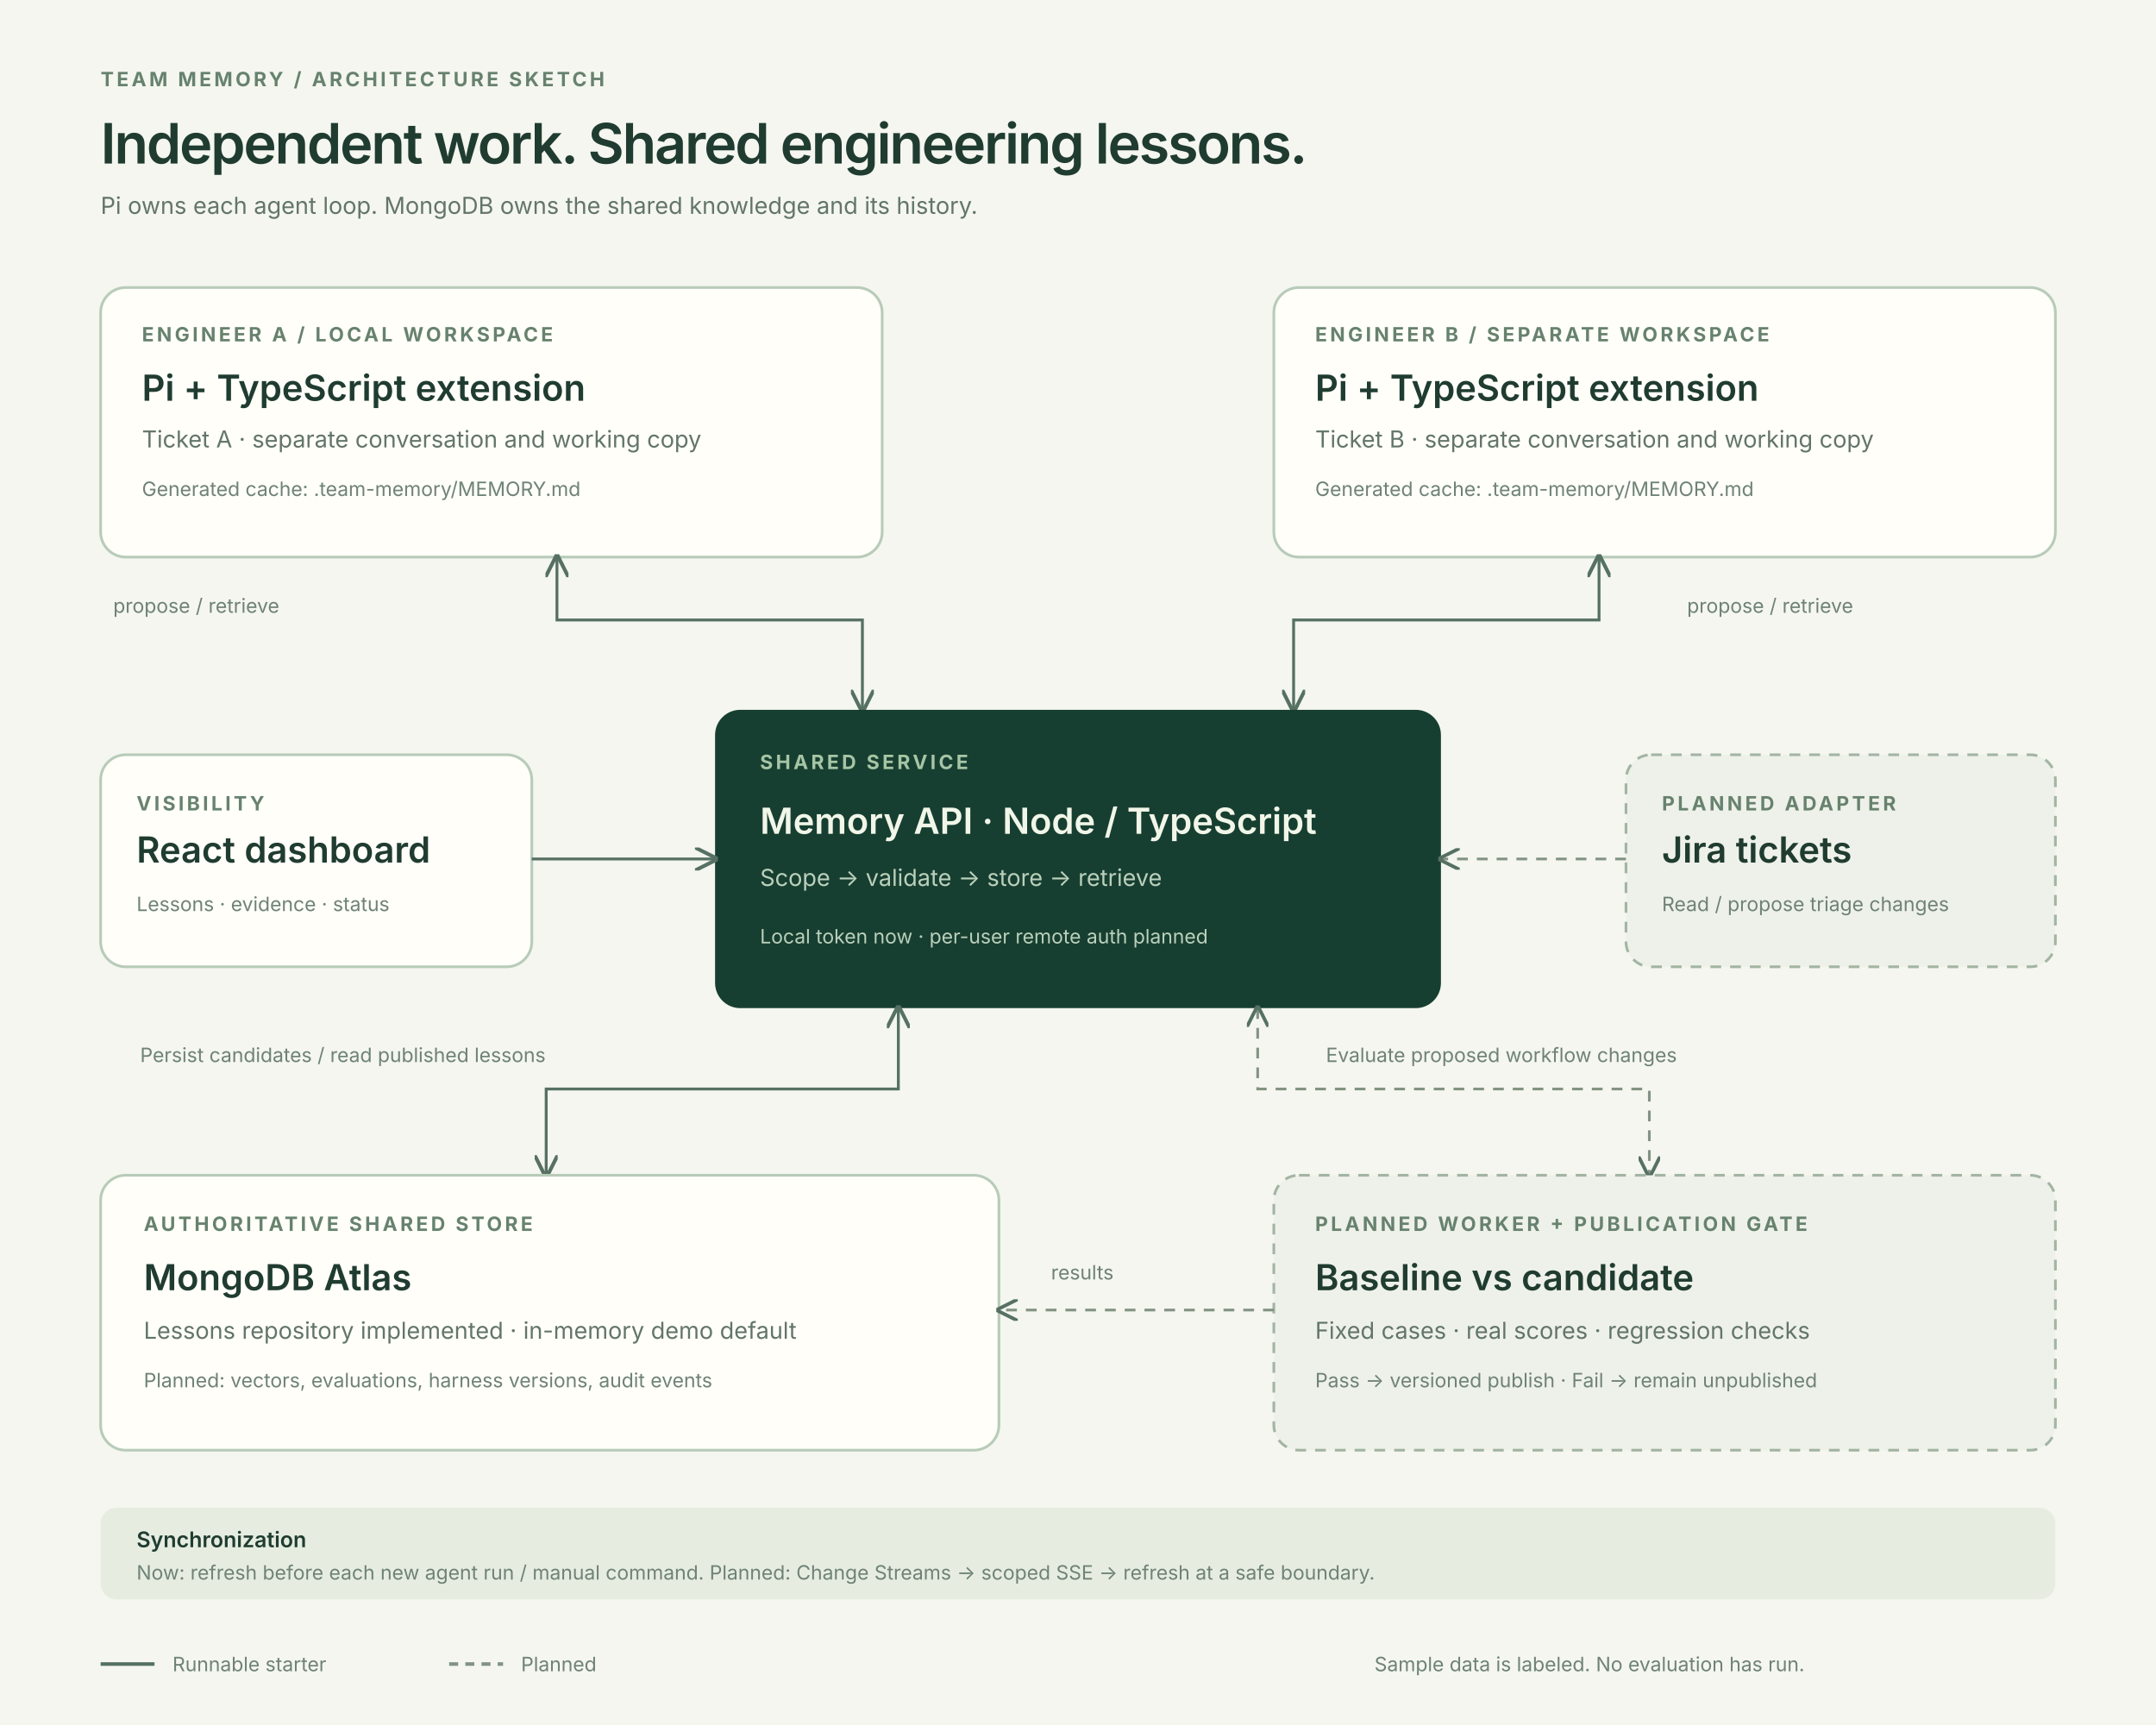
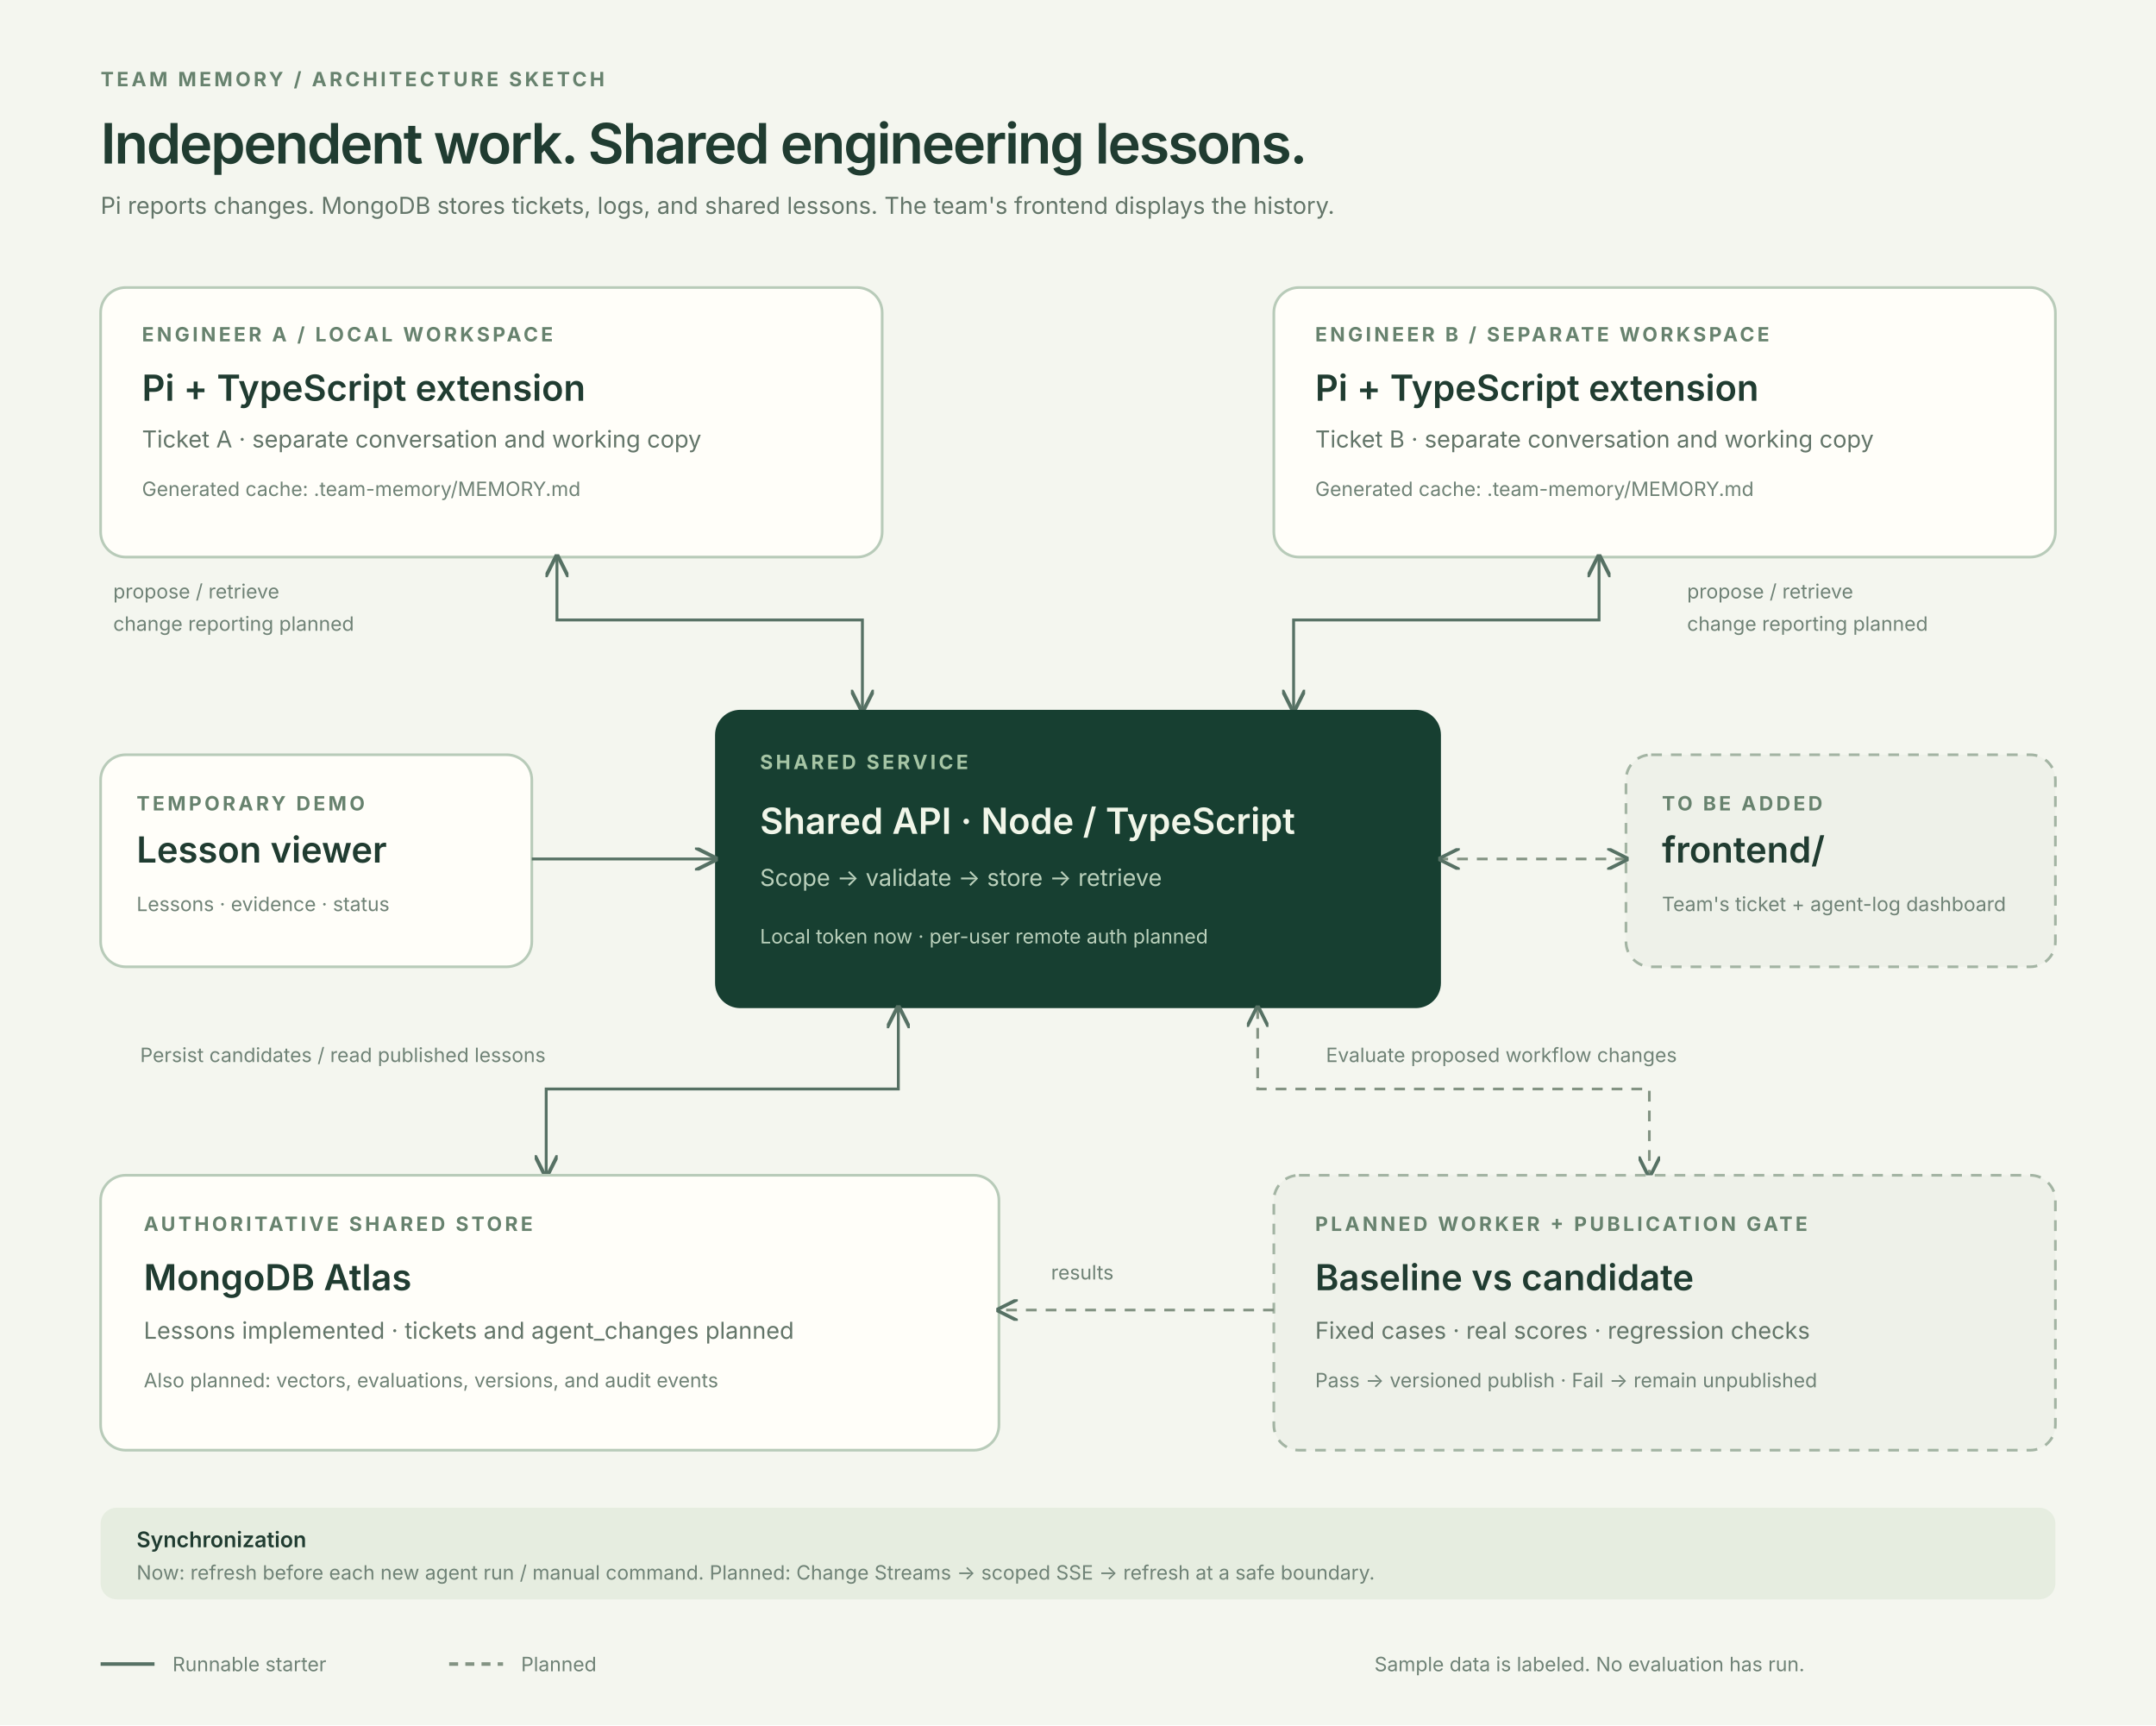
<svg xmlns="http://www.w3.org/2000/svg" width="1200" height="960" viewBox="0 0 1200 960" role="img" aria-labelledby="title desc">
  <defs>
    <marker id="arrow" markerWidth="8" markerHeight="8" refX="7" refY="4" orient="auto-start-reverse">
      <path d="M0 0 L8 4 L0 8" fill="none" stroke="#567164" stroke-width="1.3" />
    </marker>
    <style>
      text { font-family: ui-sans-serif, system-ui, -apple-system, sans-serif; fill: #203c31; }
      .label { font-size: 11px; font-weight: 700; letter-spacing: 1.6px; fill: #67826e; }
      .heading { font-size: 20px; font-weight: 600; }
      .body { font-size: 13px; fill: #637569; }
      .small { font-size: 11px; fill: #6f8276; }
      .box { fill: #fffef9; stroke: #b8cbb9; stroke-width: 1.5; rx: 14; }
      .planned { fill: #eef1e9; stroke: #a3b4a3; stroke-width: 1.5; stroke-dasharray: 6 5; rx: 14; }
      .link { fill: none; stroke: #567164; stroke-width: 1.6; marker-end: url(#arrow); }
      .future { fill: none; stroke: #839383; stroke-width: 1.5; stroke-dasharray: 6 5; marker-end: url(#arrow); }
    </style>
  </defs>
  <rect width="1200" height="960" fill="#f4f6ef" />
  <text x="56" y="48" class="label">TEAM MEMORY / ARCHITECTURE SKETCH</text>
  <text x="56" y="91" font-size="31" font-weight="600" letter-spacing="-1">Independent work. Shared engineering lessons.</text>
-   <text x="56" y="119" class="body">Pi owns each agent loop. MongoDB owns the shared knowledge and its history.</text>
+   <text x="56" y="119" class="body">Pi reports changes. MongoDB stores tickets, logs, and shared lessons. The team's frontend displays the history.</text>
  <rect class="box" x="56" y="160" width="435" height="150" />
  <text x="79" y="190" class="label">ENGINEER A / LOCAL WORKSPACE</text>
  <text x="79" y="223" class="heading">Pi + TypeScript extension</text>
  <text x="79" y="249" class="body">Ticket A · separate conversation and working copy</text>
  <text x="79" y="276" class="small">Generated cache: .team-memory/MEMORY.md</text>
  <rect class="box" x="709" y="160" width="435" height="150" />
  <text x="732" y="190" class="label">ENGINEER B / SEPARATE WORKSPACE</text>
  <text x="732" y="223" class="heading">Pi + TypeScript extension</text>
  <text x="732" y="249" class="body">Ticket B · separate conversation and working copy</text>
  <text x="732" y="276" class="small">Generated cache: .team-memory/MEMORY.md</text>
  <path class="link" d="M310 310 V345 H480 V395" marker-start="url(#arrow)" />
  <path class="link" d="M890 310 V345 H720 V395" marker-start="url(#arrow)" />
-   <text x="63" y="341" class="small">propose / retrieve</text>
-   <text x="939" y="341" class="small">propose / retrieve</text>
+   <text x="63" y="333" class="small">propose / retrieve</text>
+   <text x="63" y="351" class="small">change reporting planned</text>
+   <text x="939" y="333" class="small">propose / retrieve</text>
+   <text x="939" y="351" class="small">change reporting planned</text>
  <rect x="398" y="395" width="404" height="166" rx="14" fill="#173f31" />
  <text x="423" y="428" style="fill:#a6c5a5" class="label">SHARED SERVICE</text>
-   <text x="423" y="464" style="fill:#f1f6e9" class="heading">Memory API · Node / TypeScript</text>
+   <text x="423" y="464" style="fill:#f1f6e9" class="heading">Shared API · Node / TypeScript</text>
  <text x="423" y="493" style="fill:#bad0bb" class="body">Scope → validate → store → retrieve</text>
  <text x="423" y="525" style="fill:#bad0bb" class="small">Local token now · per-user remote auth planned</text>
  <rect class="box" x="56" y="420" width="240" height="118" />
-   <text x="76" y="451" class="label">VISIBILITY</text>
-   <text x="76" y="480" class="heading">React dashboard</text>
+   <text x="76" y="451" class="label">TEMPORARY DEMO</text>
+   <text x="76" y="480" class="heading">Lesson viewer</text>
  <text x="76" y="507" class="small">Lessons · evidence · status</text>
  <path class="link" d="M296 478 H398" />
  <rect class="planned" x="905" y="420" width="239" height="118" />
-   <text x="925" y="451" class="label">PLANNED ADAPTER</text>
-   <text x="925" y="480" class="heading">Jira tickets</text>
-   <text x="925" y="507" class="small">Read / propose triage changes</text>
-   <path class="future" d="M905 478 H802" />
+   <text x="925" y="451" class="label">TO BE ADDED</text>
+   <text x="925" y="480" class="heading">frontend/</text>
+   <text x="925" y="507" class="small">Team's ticket + agent-log dashboard</text>
+   <path class="future" d="M905 478 H802" marker-start="url(#arrow)" />
  <path class="link" d="M500 561 V606 H304 V654" marker-start="url(#arrow)" />
  <path class="future" d="M700 561 V606 H918 V654" marker-start="url(#arrow)" />
  <text x="78" y="591" class="small">Persist candidates / read published lessons</text>
  <text x="738" y="591" class="small">Evaluate proposed workflow changes</text>
  <rect class="box" x="56" y="654" width="500" height="153" />
  <text x="80" y="685" class="label">AUTHORITATIVE SHARED STORE</text>
  <text x="80" y="718" class="heading">MongoDB Atlas</text>
-   <text x="80" y="745" class="body">Lessons repository implemented · in-memory demo default</text>
-   <text x="80" y="772" class="small">Planned: vectors, evaluations, harness versions, audit events</text>
+   <text x="80" y="745" class="body">Lessons implemented · tickets and agent_changes planned</text>
+   <text x="80" y="772" class="small">Also planned: vectors, evaluations, versions, and audit events</text>
  <rect class="planned" x="709" y="654" width="435" height="153" />
  <text x="732" y="685" class="label">PLANNED WORKER + PUBLICATION GATE</text>
  <text x="732" y="718" class="heading">Baseline vs candidate</text>
  <text x="732" y="745" class="body">Fixed cases · real scores · regression checks</text>
  <text x="732" y="772" class="small">Pass → versioned publish · Fail → remain unpublished</text>
  <path class="future" d="M709 729 H556" />
  <text x="585" y="712" class="small">results</text>
  <rect x="56" y="839" width="1088" height="51" rx="9" fill="#e6ede0" />
  <text x="76" y="861" font-size="12" font-weight="600">Synchronization</text>
  <text x="76" y="879" class="small">Now: refresh before each new agent run / manual command. Planned: Change Streams → scoped SSE → refresh at a safe boundary.</text>
  <line x1="56" y1="926" x2="86" y2="926" stroke="#567164" stroke-width="2" />
  <text x="96" y="930" class="small">Runnable starter</text>
  <line x1="250" y1="926" x2="280" y2="926" stroke="#839383" stroke-width="2" stroke-dasharray="5 4" />
  <text x="290" y="930" class="small">Planned</text>
  <text x="765" y="930" class="small">Sample data is labeled. No evaluation has run.</text>
</svg>
